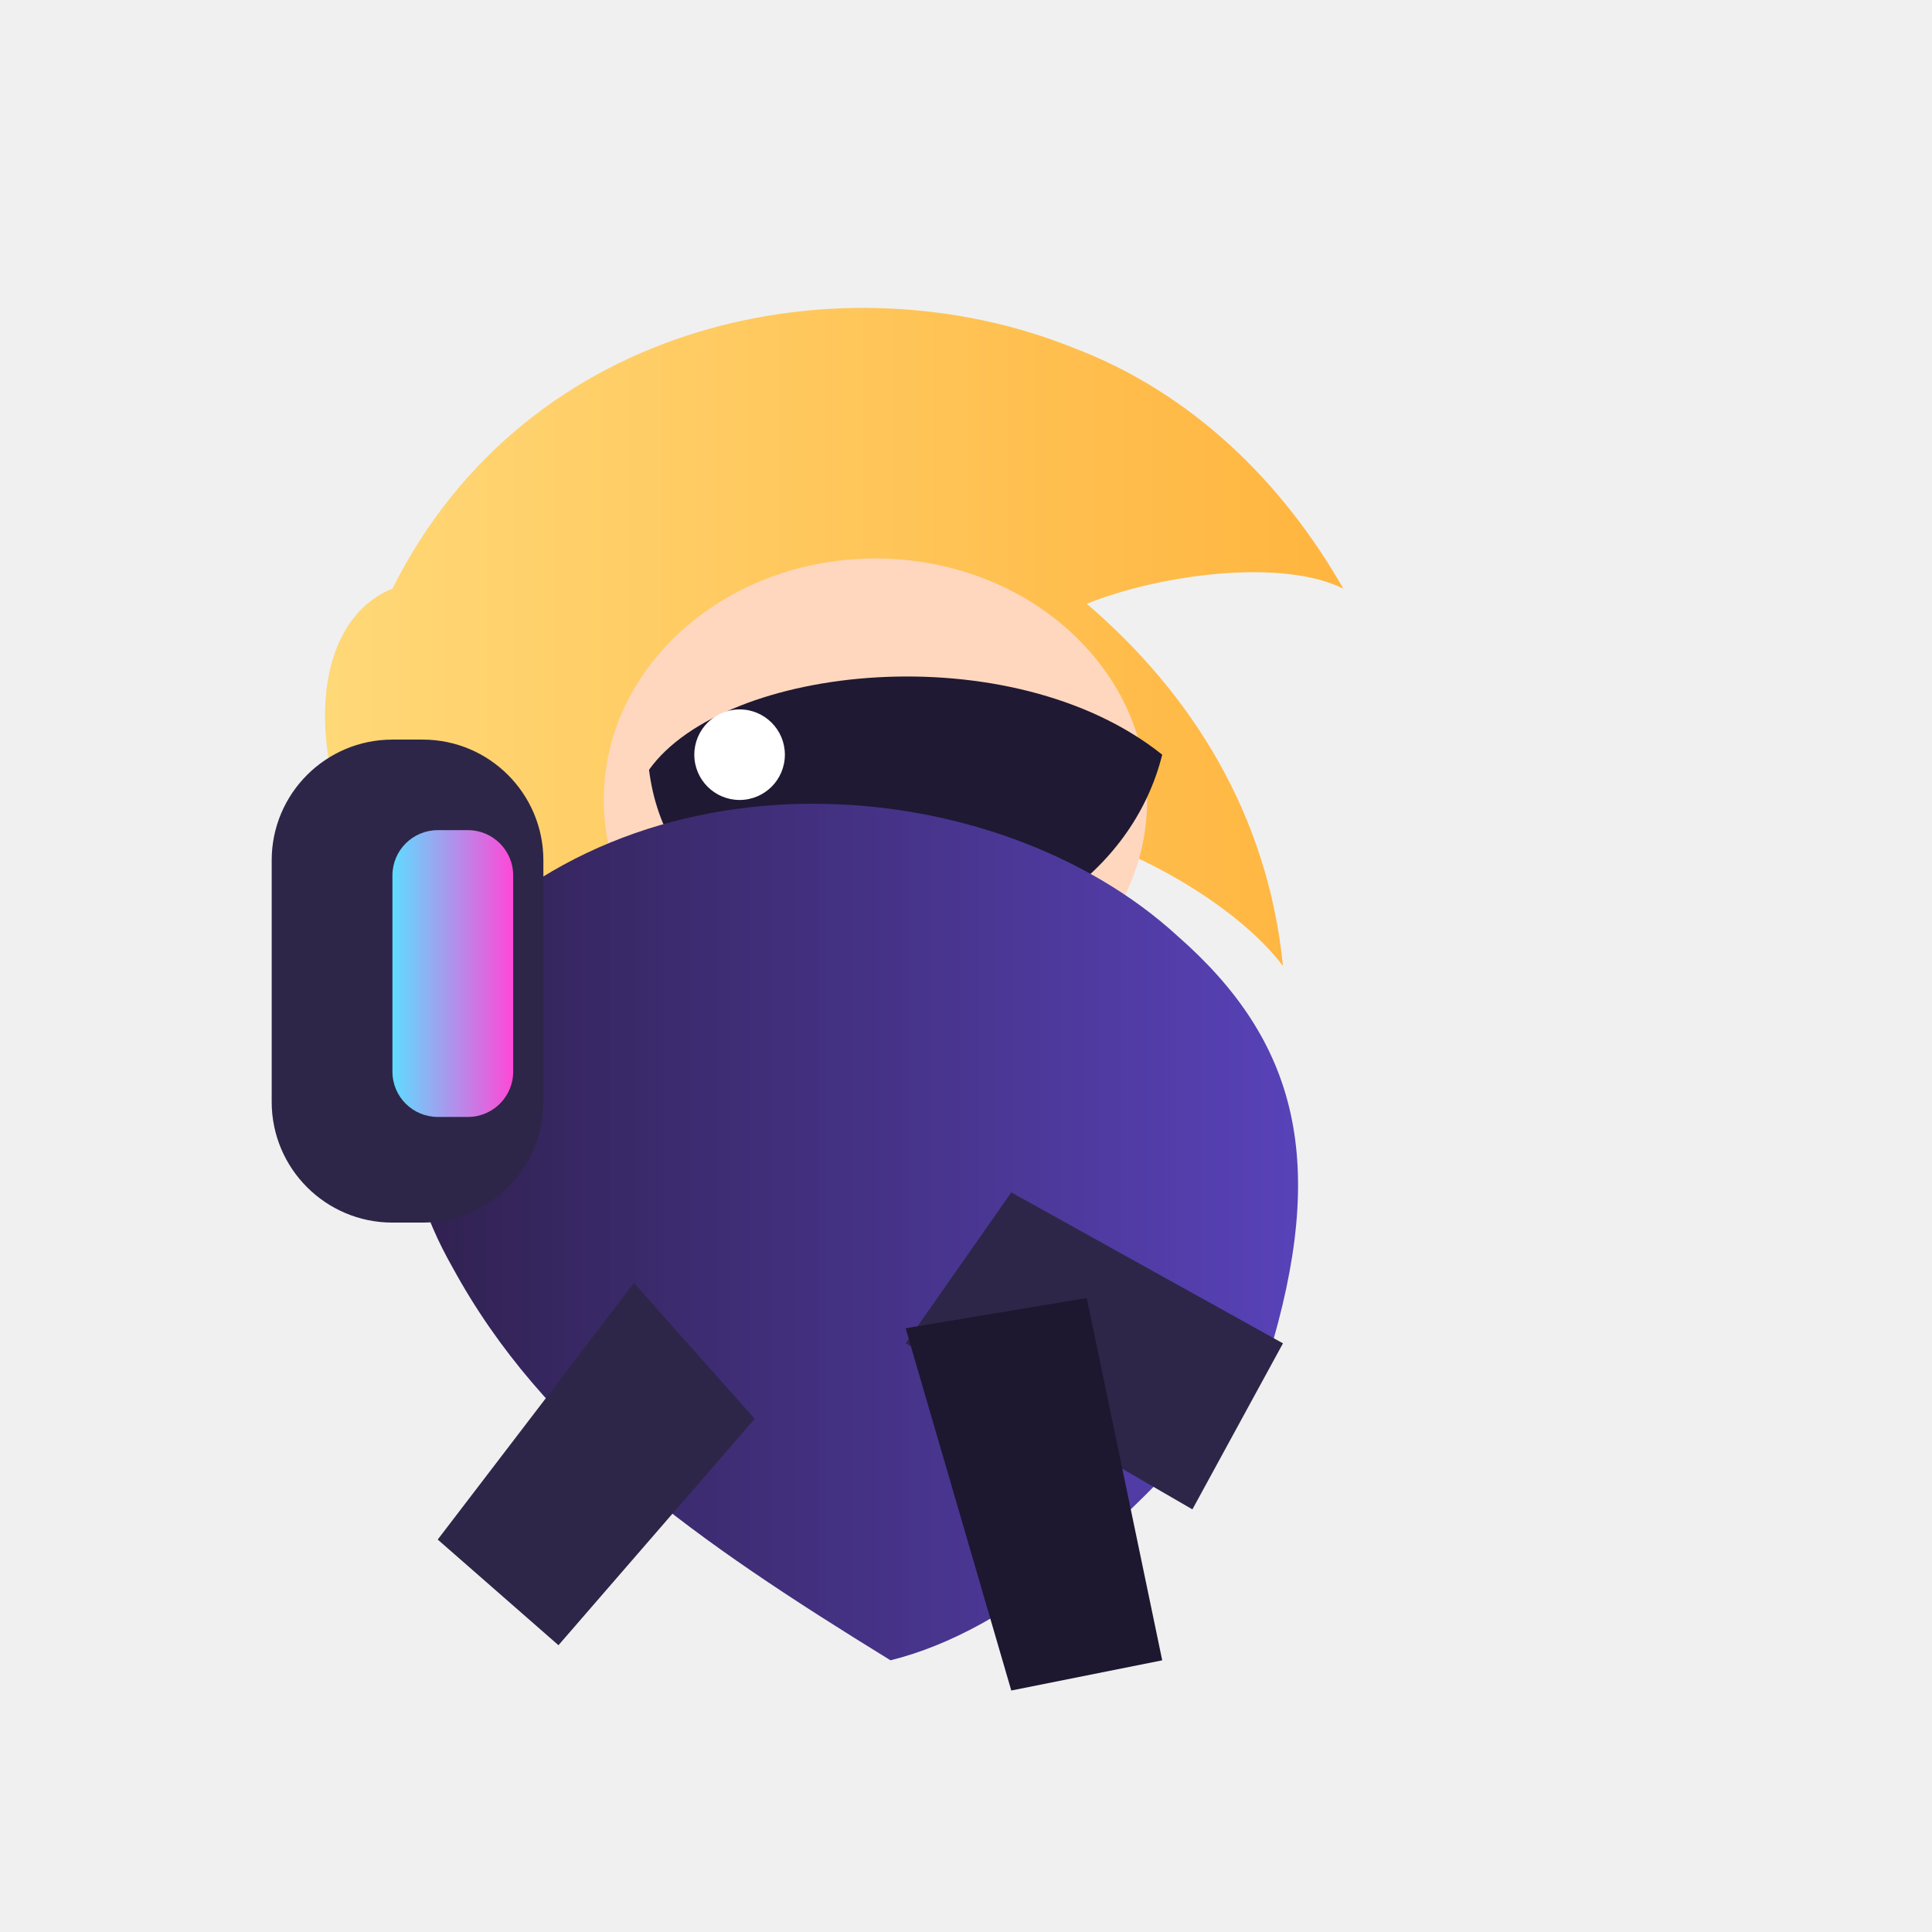
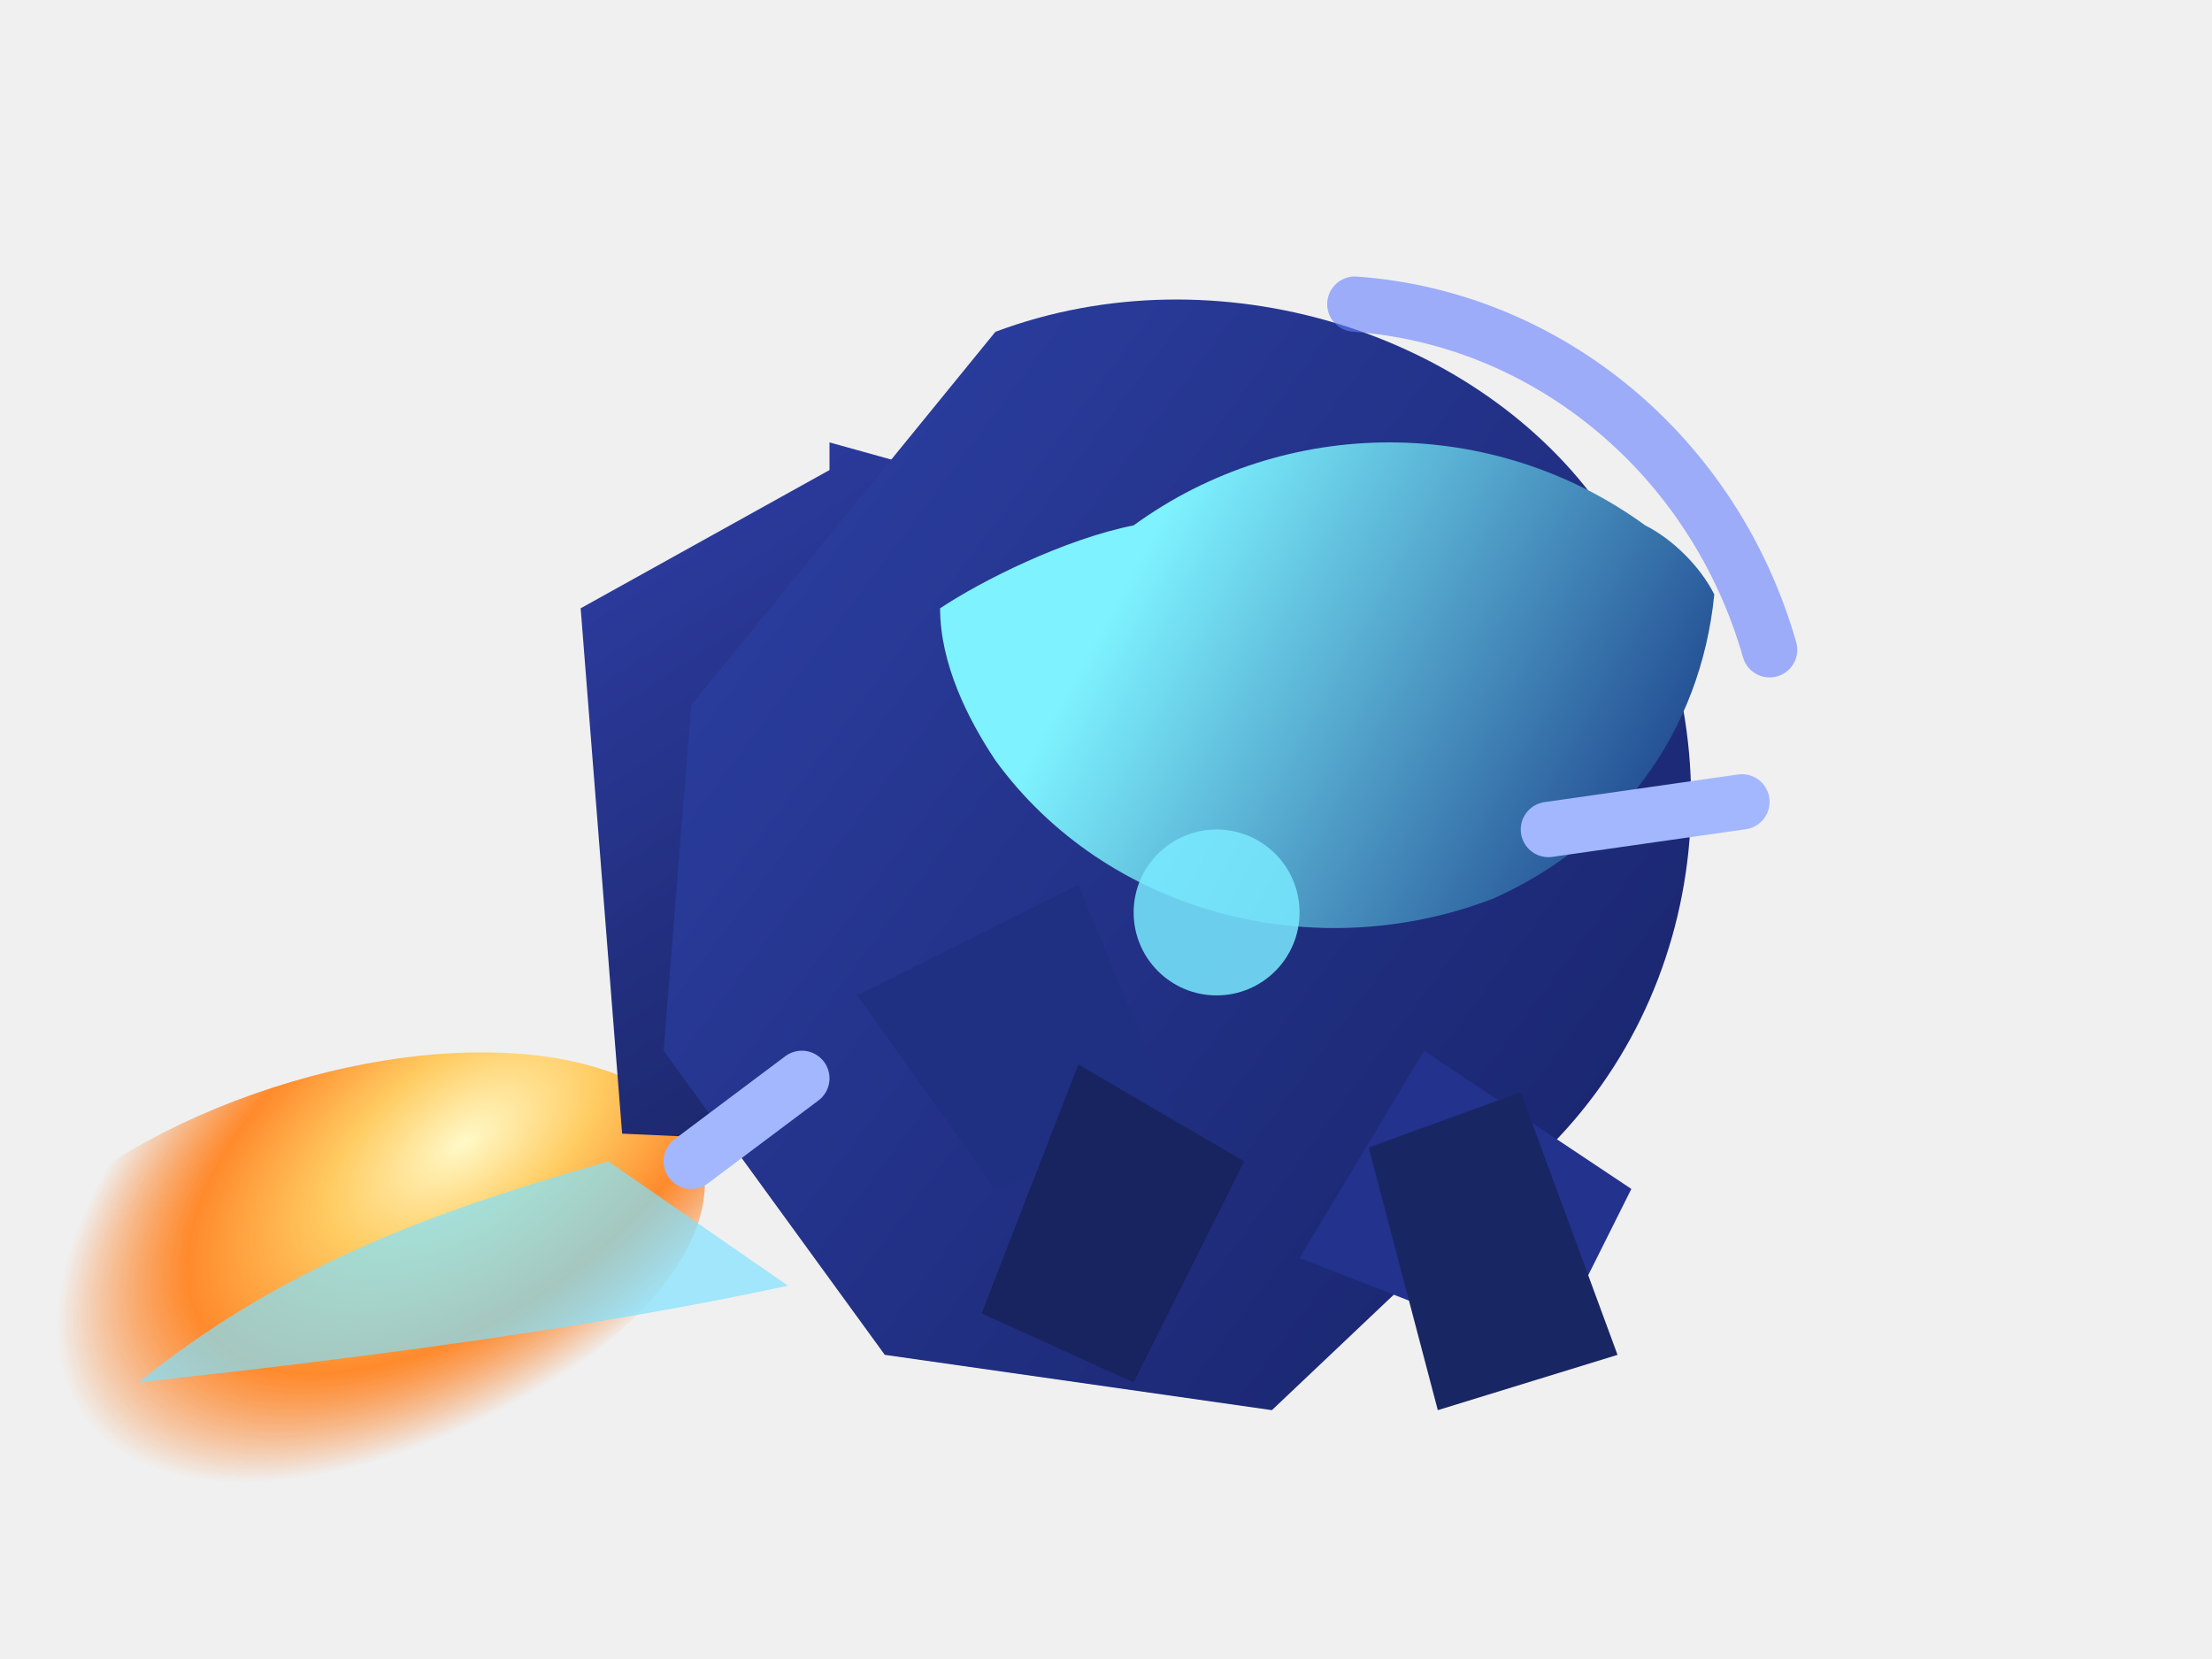
- <svg xmlns="http://www.w3.org/2000/svg" viewBox="0 0 128 128">
+ <svg xmlns="http://www.w3.org/2000/svg" viewBox="0 0 160 120" fill="none">
  <defs>
-     <linearGradient id="hair" x1="0" x2="1">
-       <stop offset="0" stop-color="#ffd877" />
-       <stop offset="1" stop-color="#ffb53f" />
+     <linearGradient id="body" x1="16" x2="128" y1="20" y2="104" gradientUnits="userSpaceOnUse">
+       <stop offset="0" stop-color="#3349B7" />
+       <stop offset="1" stop-color="#162063" />
    </linearGradient>
-     <linearGradient id="suit" x1="0" x2="1">
-       <stop offset="0" stop-color="#30214f" />
-       <stop offset="1" stop-color="#5842b8" />
+     <linearGradient id="visor" x1="88" x2="128" y1="30" y2="52" gradientUnits="userSpaceOnUse">
+       <stop offset="0" stop-color="#7EF3FF" />
+       <stop offset="1" stop-color="#193C87" />
    </linearGradient>
-     <linearGradient id="pack" x1="0" x2="1">
-       <stop offset="0" stop-color="#5fdcff" />
-       <stop offset="1" stop-color="#ff48d7" />
+     <linearGradient id="pack" x1="48" x2="80" y1="40" y2="88" gradientUnits="userSpaceOnUse">
+       <stop offset="0" stop-color="#2B3A9B" />
+       <stop offset="1" stop-color="#151F56" />
    </linearGradient>
+     <radialGradient id="flame" cx="0" cy="0" r="1" gradientTransform="translate(36 86) rotate(-18) scale(34 18)" gradientUnits="userSpaceOnUse">
+       <stop offset="0" stop-color="#FFF9C8" />
+       <stop offset="0.33" stop-color="#FFCC62" />
+       <stop offset="0.68" stop-color="#FF8A2C" />
+       <stop offset="1" stop-color="#FF6A00" stop-opacity="0" />
+     </radialGradient>
  </defs>
-   <path d="M26 39c9-18 30-22 45-16 8 3 14 9 18 16-4-2-12-1-17 1 7 6 12 14 13 24-3-4-10-8-15-9 1 12-4 22-13 29-16-3-27-12-33-27-4-8-3-16 2-18z" fill="url(#hair)" />
-   <ellipse cx="58" cy="53" rx="18" ry="16" fill="#ffd7be" />
-   <path d="M43 51c5-7 24-9 34-1-2 8-10 13-18 13s-15-4-16-12z" fill="#1f1933" />
-   <path d="M29 64c13-15 37-13 49-2 8 7 10 15 6 28-9 11-17 18-25 20-13-8-23-15-29-26-4-7-4-14-1-20z" fill="url(#suit)" />
-   <rect x="18" y="49" width="18" height="32" rx="8" fill="#2d2648" />
-   <rect x="26" y="55" width="8" height="19" rx="3" fill="url(#pack)" />
-   <path d="M67 79l18 10-6 11-19-11z" fill="#2d2648" />
-   <path d="M42 85l-13 17 8 7 13-15z" fill="#2d2648" />
-   <path d="M60 88l7 24 10-2-5-24z" fill="#1e1730" />
-   <circle cx="49" cy="50" r="3" fill="#fff" />
+   <ellipse cx="24" cy="92" rx="28" ry="14" fill="url(#flame)" transform="rotate(-18 24 92)" />
+   <path d="M44 84c-14 4-24 8-34 16 18-2 33-4 47-7" fill="#7FE1FF" opacity=".7" />
+   <path d="M60 34l-18 10 3 38 22 1 13-15-2-31-18-5z" fill="url(#pack)" />
+   <path d="M57 46l15 1" stroke="#7BE6FF" stroke-width="4" stroke-linecap="round" opacity=".8" />
+   <path d="M72 24c16-6 35 0 44 13 10 15 8 35-5 47l-19 18-28-4-16-22 2-25 22-27z" fill="url(#body)" />
+   <path d="M98 22c14 1 26 11 30 25" stroke="#647EFF" stroke-width="4" stroke-linecap="round" opacity=".6" />
+   <path d="M82 38c11-8 26-8 37 0 2 1 4 3 5 5-1 10-7 18-16 22-13 5-28 1-36-10-2-3-4-7-4-11 3-2 9-5 14-6z" fill="url(#visor)" />
+   <path d="M78 64l-16 8 10 14 13-5-7-17z" fill="#1F2F82" />
+   <path d="M103 76l15 10-6 12-18-7 9-15z" fill="#22328D" />
+   <path d="M78 77l-7 18 11 5 8-16-12-7z" fill="#18245F" />
+   <path d="M99 83l5 19 13-4-7-19-11 4z" fill="#192664" />
+   <circle cx="88" cy="66" r="6" fill="#79EAFF" opacity=".85" />
+   <path d="M58 78l-8 6" stroke="#A3B7FF" stroke-width="4" stroke-linecap="round" />
+   <path d="M112 60l14-2" stroke="#A3B7FF" stroke-width="4" stroke-linecap="round" />
</svg>
